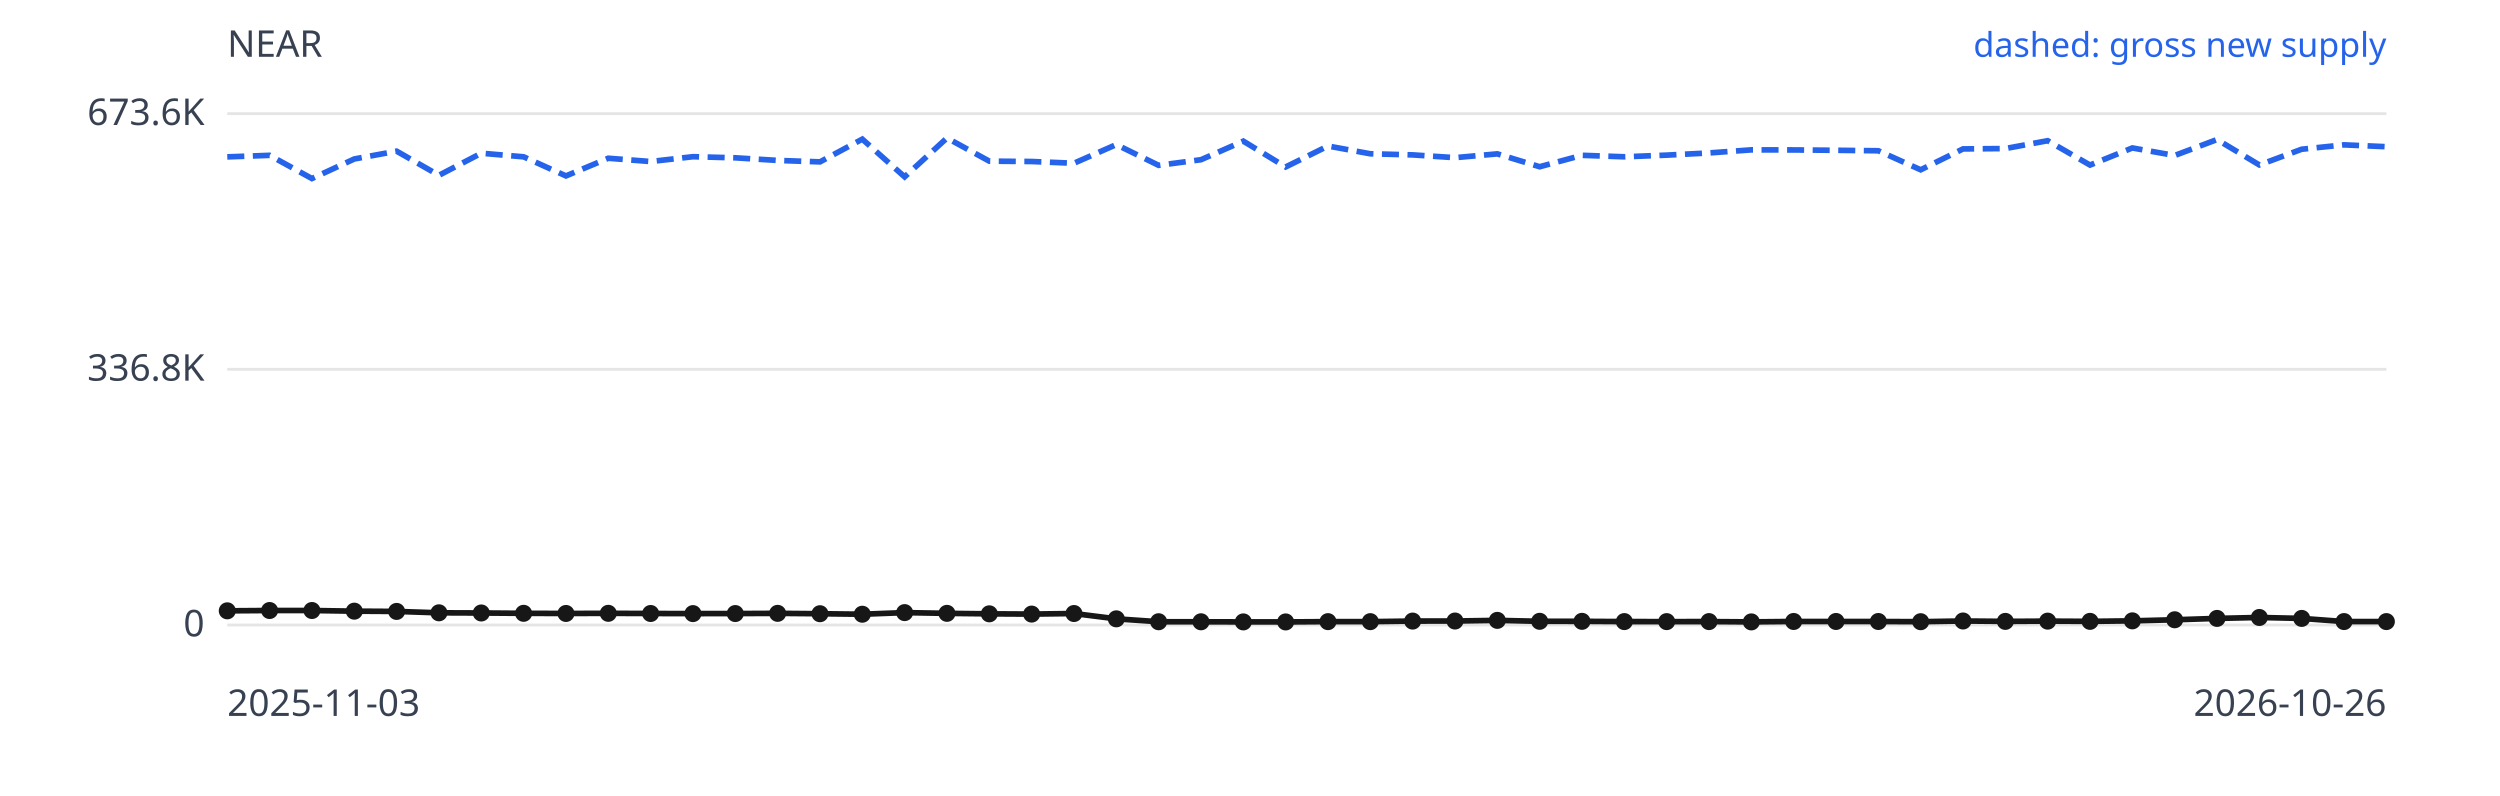
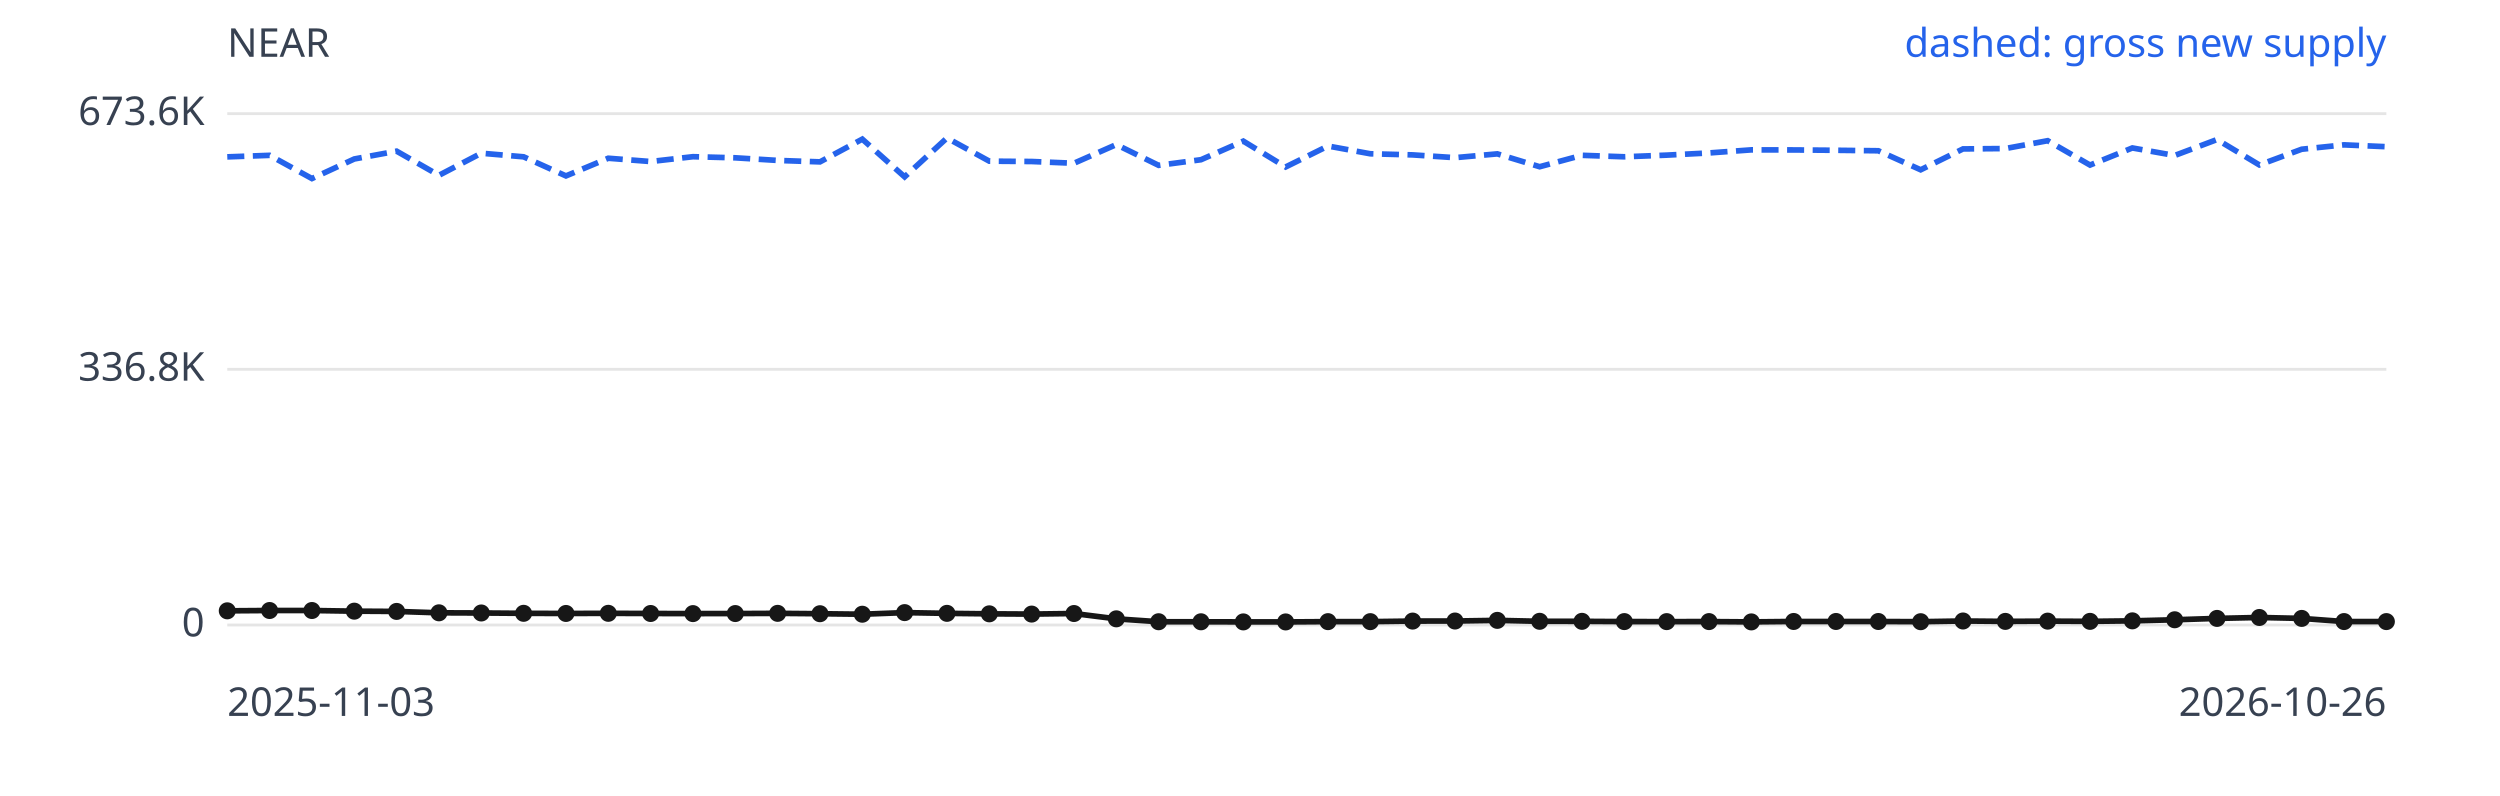
<svg xmlns="http://www.w3.org/2000/svg" viewBox="0 0 880 280" role="img" aria-label="Weekly burn vs gross new supply">
  <g fill="none" stroke="#e5e5e5">
    <path d="M80 40H840 M80 130H840 M80 220H840" />
  </g>
-   <g fill="#374151" font-family="system-ui,sans-serif" font-size="13">
+   <g fill="#374151" font-family="system-ui,sans-serif" font-size="14">
    <text x="72" y="44" text-anchor="end">673.6K</text>
    <text x="72" y="134" text-anchor="end">336.8K</text>
    <text x="72" y="224" text-anchor="end">0</text>
    <text x="80" y="252">2025-11-03</text>
    <text x="840" y="252" text-anchor="end">2026-10-26</text>
    <text x="80" y="20">NEAR</text>
  </g>
  <g font-family="system-ui,sans-serif" />
  <path d="M80.00,55.22 L94.90,54.68 L109.80,62.85 L124.71,55.96 L139.61,53.21 L154.51,61.71 L169.41,53.93 L184.31,55.20 L199.22,61.92 L214.12,55.70 L229.02,56.86 L243.92,55.16 L258.82,55.55 L273.73,56.47 L288.63,56.98 L303.53,48.98 L318.43,62.25 L333.33,48.57 L348.24,56.73 L363.14,56.85 L378.04,57.46 L392.94,50.89 L407.84,58.20 L422.75,56.22 L437.65,49.68 L452.55,58.77 L467.45,51.40 L482.35,54.13 L497.25,54.52 L512.16,55.50 L527.06,54.16 L541.96,58.69 L556.86,54.67 L571.76,55.19 L586.67,54.61 L601.57,53.84 L616.47,52.75 L631.37,52.78 L646.27,52.90 L661.18,53.07 L676.08,59.77 L690.98,52.42 L705.88,52.29 L720.78,49.53 L735.69,58.10 L750.59,52.08 L765.49,54.73 L780.39,49.12 L795.29,58.06 L810.20,52.53 L825.10,50.99 L840.00,51.64 " fill="none" stroke="#2563eb" stroke-width="2" stroke-dasharray="6 3" />
-   <text x="840" y="20" text-anchor="end" font-family="system-ui,sans-serif" font-size="12" fill="#2563eb">dashed: gross new supply</text>
+   <text x="840" y="20" text-anchor="end" font-family="system-ui,sans-serif" font-size="14" fill="#2563eb">dashed: gross new supply</text>
  <path d="M80.00,215.01 L94.90,214.90 L109.80,214.90 L124.71,215.13 L139.61,215.22 L154.51,215.71 L169.41,215.77 L184.31,215.89 L199.22,215.94 L214.12,215.89 L229.02,215.95 L243.92,215.99 L258.82,215.97 L273.73,215.90 L288.63,216.03 L303.53,216.21 L318.43,215.64 L333.33,215.90 L348.24,216.07 L363.14,216.16 L378.04,215.96 L392.94,217.83 L407.84,218.85 L422.75,218.87 L437.65,218.91 L452.55,218.92 L467.45,218.82 L482.35,218.82 L497.25,218.62 L512.16,218.60 L527.06,218.37 L541.96,218.70 L556.86,218.71 L571.76,218.80 L586.67,218.81 L601.57,218.80 L616.47,218.91 L631.37,218.76 L646.27,218.76 L661.18,218.77 L676.08,218.84 L690.98,218.59 L705.88,218.73 L720.78,218.64 L735.69,218.72 L750.59,218.54 L765.49,218.16 L780.39,217.68 L795.29,217.35 L810.20,217.68 L825.10,218.79 L840.00,218.80 " fill="none" stroke="#171717" stroke-width="2" />
  <circle cx="80.00" cy="215.01" r="2.5" fill="#171717" stroke="#171717" />
  <circle cx="94.90" cy="214.90" r="2.5" fill="#171717" stroke="#171717" />
  <circle cx="109.80" cy="214.90" r="2.5" fill="#171717" stroke="#171717" />
  <circle cx="124.71" cy="215.13" r="2.5" fill="#171717" stroke="#171717" />
  <circle cx="139.61" cy="215.22" r="2.5" fill="#171717" stroke="#171717" />
  <circle cx="154.51" cy="215.71" r="2.5" fill="#171717" stroke="#171717" />
  <circle cx="169.41" cy="215.77" r="2.5" fill="#171717" stroke="#171717" />
  <circle cx="184.31" cy="215.89" r="2.5" fill="#171717" stroke="#171717" />
  <circle cx="199.22" cy="215.94" r="2.5" fill="#171717" stroke="#171717" />
  <circle cx="214.12" cy="215.89" r="2.5" fill="#171717" stroke="#171717" />
  <circle cx="229.02" cy="215.95" r="2.5" fill="#171717" stroke="#171717" />
  <circle cx="243.92" cy="215.99" r="2.5" fill="#171717" stroke="#171717" />
  <circle cx="258.82" cy="215.97" r="2.5" fill="#171717" stroke="#171717" />
  <circle cx="273.73" cy="215.90" r="2.5" fill="#171717" stroke="#171717" />
  <circle cx="288.63" cy="216.03" r="2.5" fill="#171717" stroke="#171717" />
  <circle cx="303.53" cy="216.21" r="2.5" fill="#171717" stroke="#171717" />
  <circle cx="318.43" cy="215.64" r="2.5" fill="#171717" stroke="#171717" />
  <circle cx="333.33" cy="215.90" r="2.5" fill="#171717" stroke="#171717" />
  <circle cx="348.24" cy="216.07" r="2.5" fill="#171717" stroke="#171717" />
  <circle cx="363.14" cy="216.16" r="2.5" fill="#171717" stroke="#171717" />
  <circle cx="378.04" cy="215.96" r="2.5" fill="#171717" stroke="#171717" />
  <circle cx="392.94" cy="217.83" r="2.5" fill="#171717" stroke="#171717" />
  <circle cx="407.84" cy="218.85" r="2.5" fill="#171717" stroke="#171717" />
  <circle cx="422.75" cy="218.87" r="2.5" fill="#171717" stroke="#171717" />
  <circle cx="437.65" cy="218.91" r="2.5" fill="#171717" stroke="#171717" />
  <circle cx="452.55" cy="218.92" r="2.5" fill="#171717" stroke="#171717" />
  <circle cx="467.45" cy="218.82" r="2.5" fill="#171717" stroke="#171717" />
  <circle cx="482.35" cy="218.82" r="2.5" fill="#171717" stroke="#171717" />
  <circle cx="497.25" cy="218.62" r="2.5" fill="#171717" stroke="#171717" />
  <circle cx="512.16" cy="218.60" r="2.5" fill="#171717" stroke="#171717" />
  <circle cx="527.06" cy="218.37" r="2.5" fill="#171717" stroke="#171717" />
  <circle cx="541.96" cy="218.70" r="2.5" fill="#171717" stroke="#171717" />
  <circle cx="556.86" cy="218.71" r="2.5" fill="#171717" stroke="#171717" />
  <circle cx="571.76" cy="218.80" r="2.5" fill="#171717" stroke="#171717" />
  <circle cx="586.67" cy="218.81" r="2.5" fill="#171717" stroke="#171717" />
  <circle cx="601.57" cy="218.80" r="2.5" fill="#171717" stroke="#171717" />
  <circle cx="616.47" cy="218.91" r="2.5" fill="#171717" stroke="#171717" />
  <circle cx="631.37" cy="218.76" r="2.5" fill="#171717" stroke="#171717" />
  <circle cx="646.27" cy="218.76" r="2.5" fill="#171717" stroke="#171717" />
  <circle cx="661.18" cy="218.77" r="2.5" fill="#171717" stroke="#171717" />
  <circle cx="676.08" cy="218.84" r="2.5" fill="#171717" stroke="#171717" />
  <circle cx="690.98" cy="218.59" r="2.5" fill="#171717" stroke="#171717" />
  <circle cx="705.88" cy="218.73" r="2.5" fill="#171717" stroke="#171717" />
  <circle cx="720.78" cy="218.64" r="2.5" fill="#171717" stroke="#171717" />
  <circle cx="735.69" cy="218.72" r="2.5" fill="#171717" stroke="#171717" />
  <circle cx="750.59" cy="218.54" r="2.5" fill="#171717" stroke="#171717" />
  <circle cx="765.49" cy="218.16" r="2.5" fill="#171717" stroke="#171717" />
  <circle cx="780.39" cy="217.68" r="2.5" fill="#171717" stroke="#171717" />
  <circle cx="795.29" cy="217.35" r="2.5" fill="#171717" stroke="#171717" />
  <circle cx="810.20" cy="217.68" r="2.5" fill="#171717" stroke="#171717" />
  <circle cx="825.10" cy="218.79" r="2.5" fill="#171717" stroke="#171717" />
  <circle cx="840.00" cy="218.80" r="2.5" fill="#171717" stroke="#171717" />
</svg>
